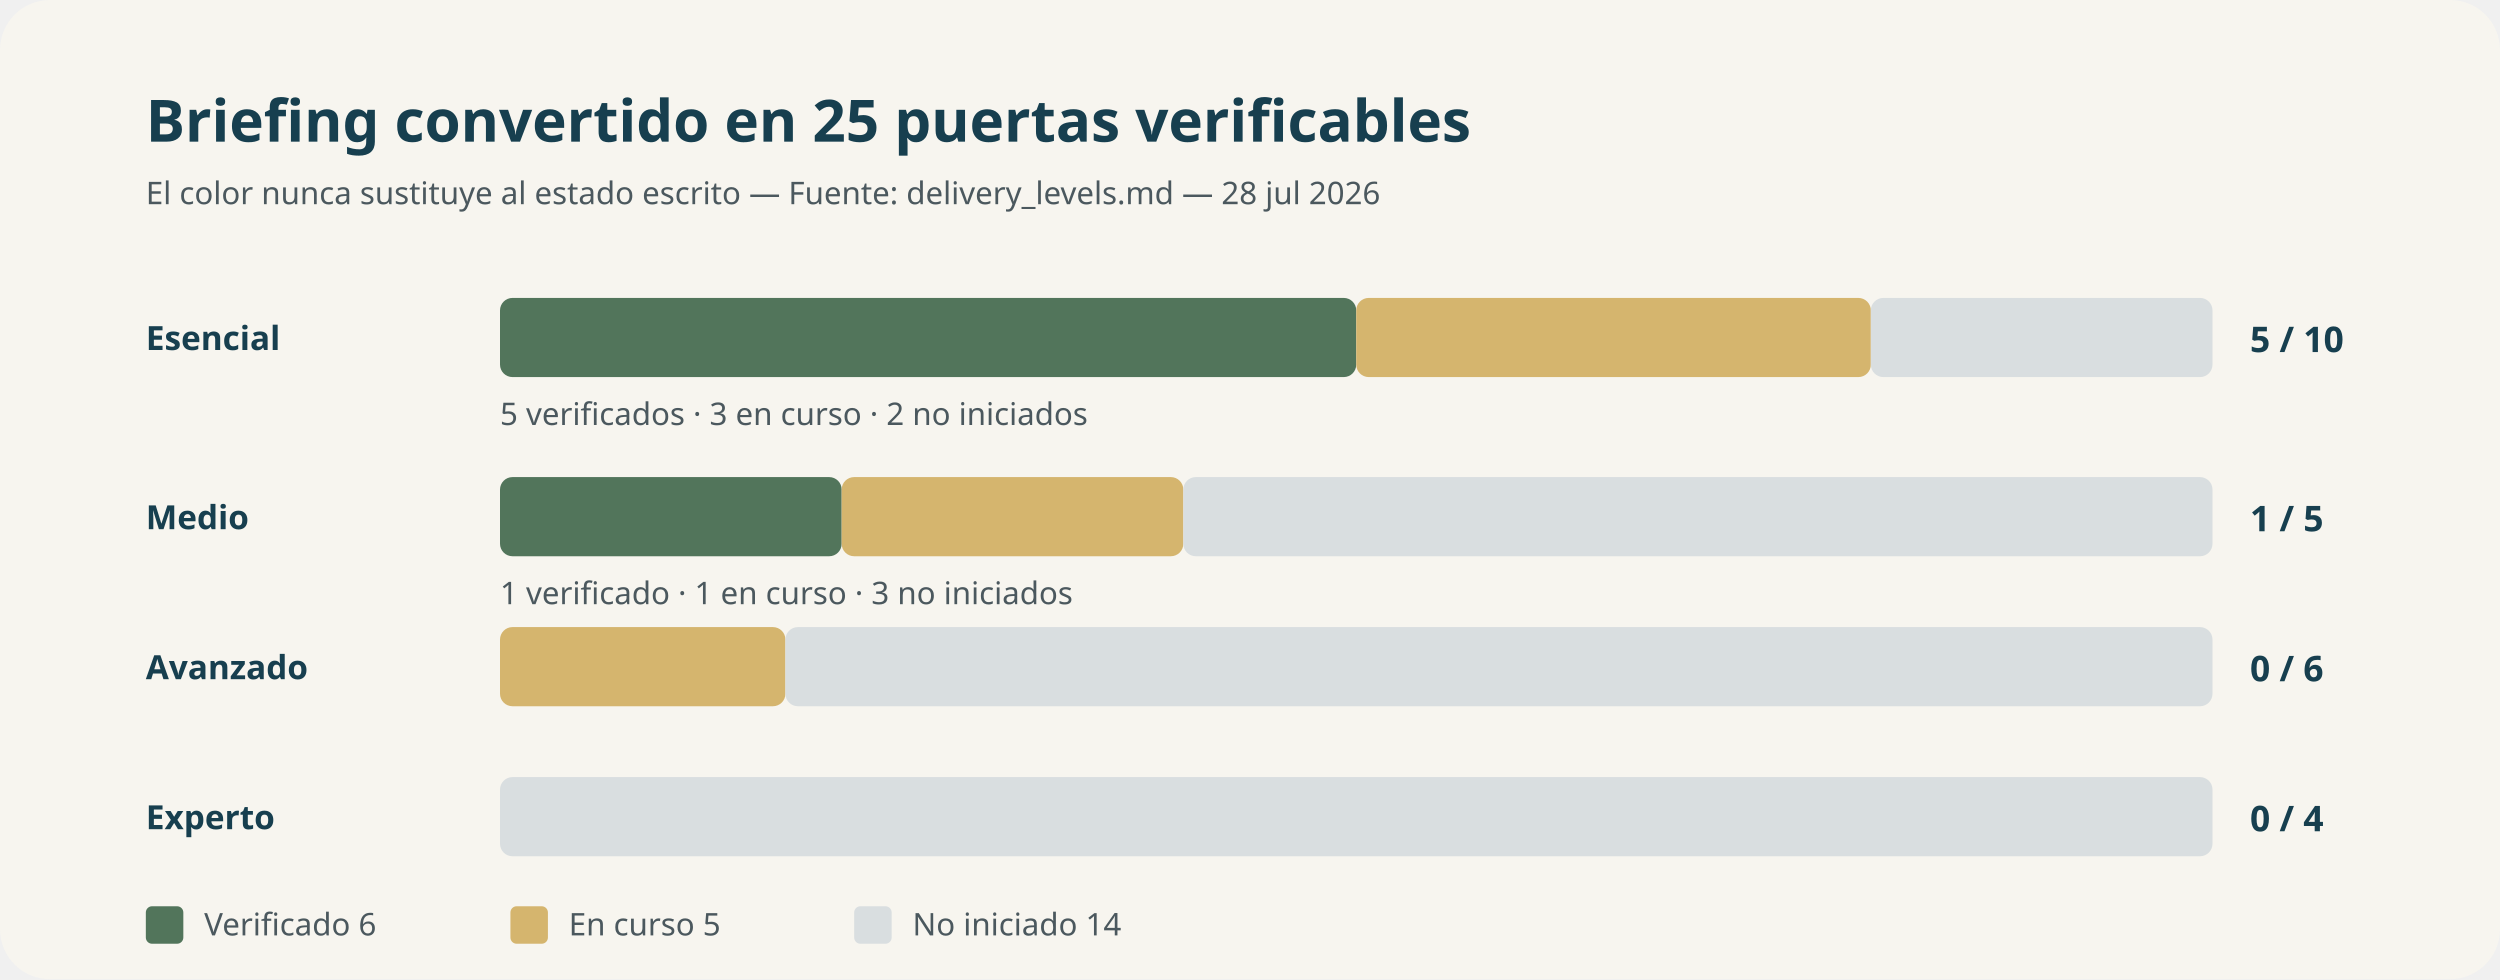
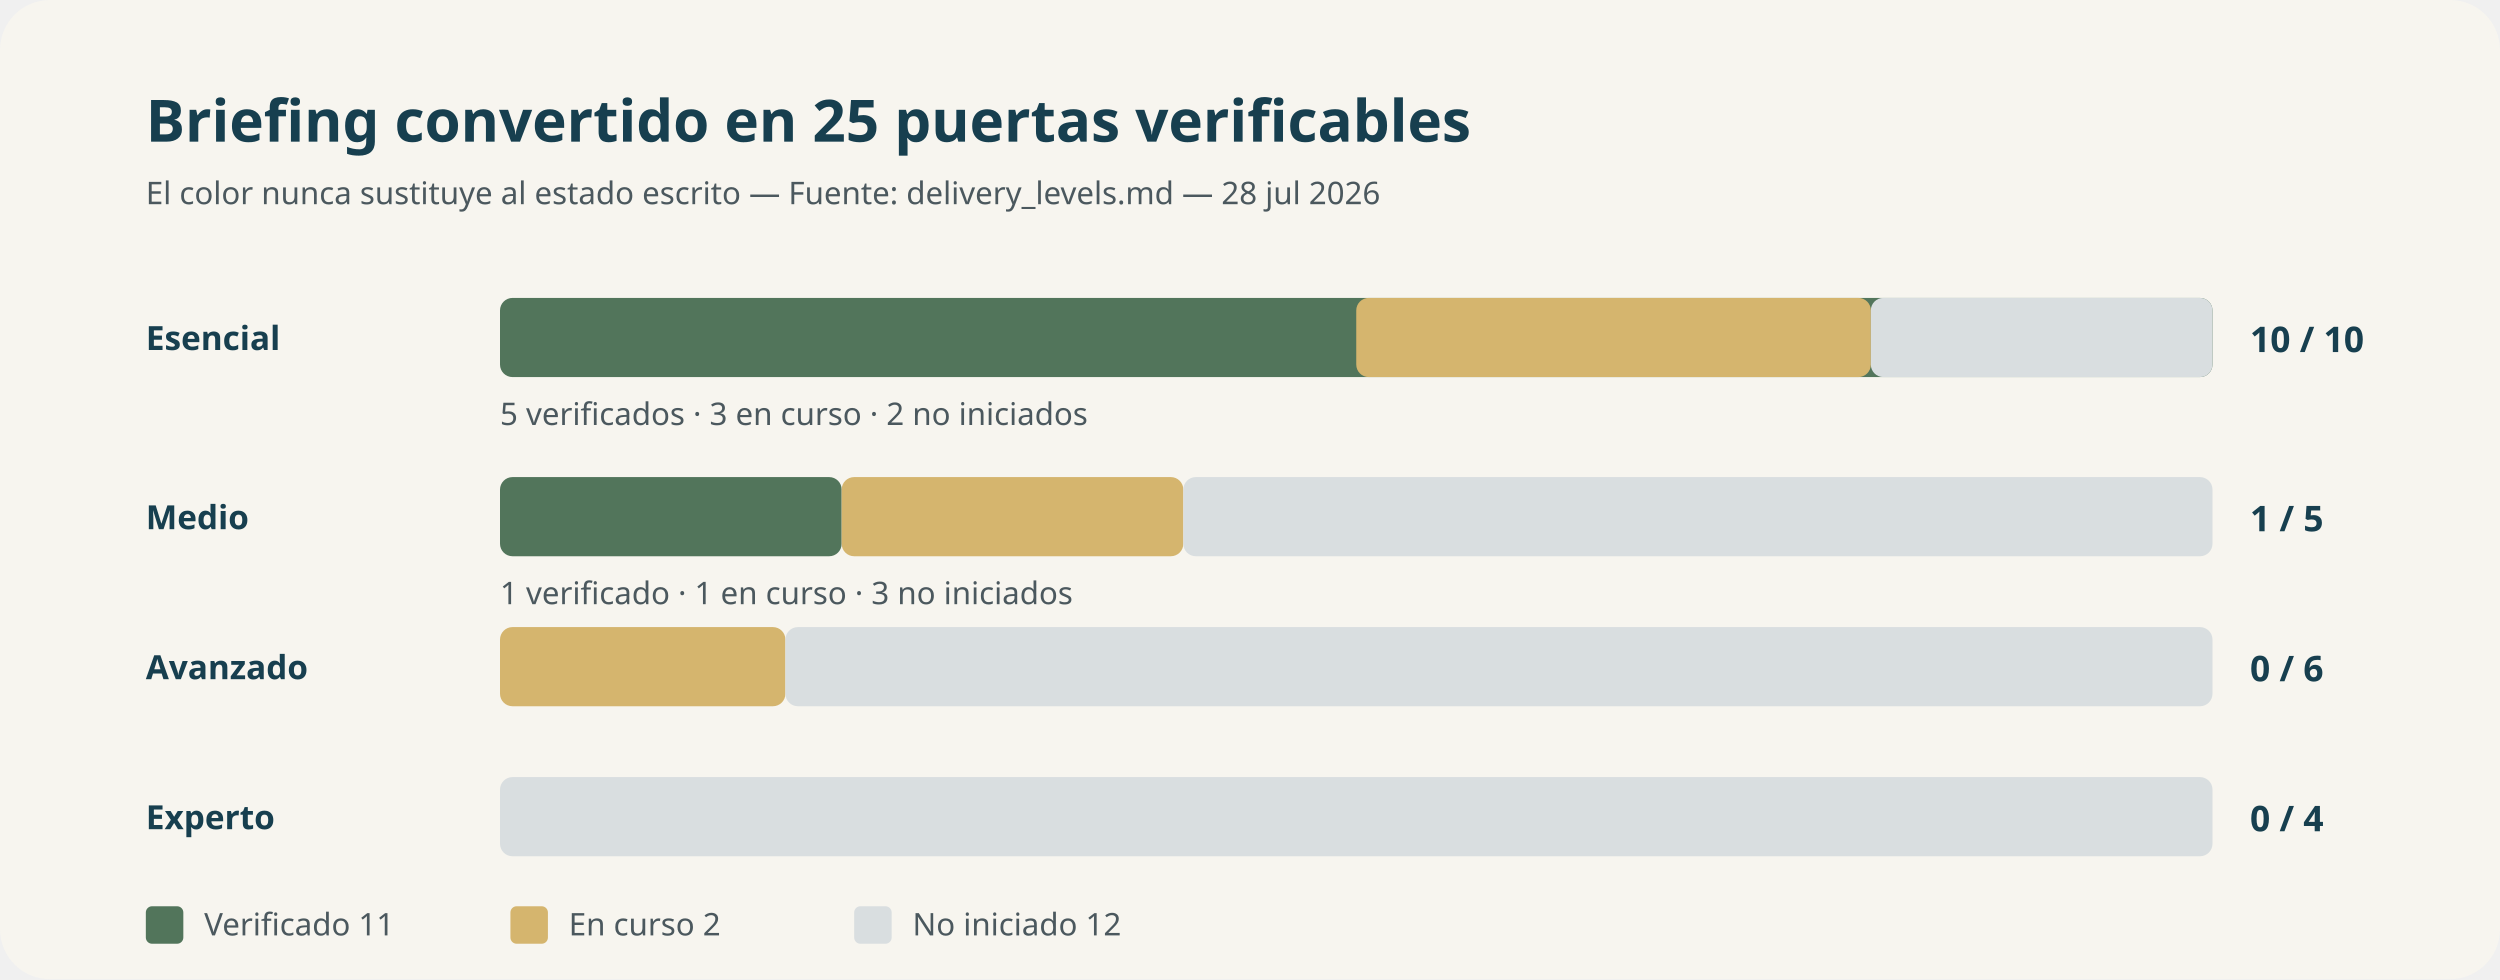
<svg xmlns="http://www.w3.org/2000/svg" width="1200" height="470" viewBox="0 0 1200 470" role="img" aria-labelledby="title desc">
  <defs>
    <style>
      .bg{fill:#f7f5ef}.title{font:700 28px system-ui,sans-serif;fill:#173f4f}.copy{font:400 15px system-ui,sans-serif;fill:#4b585e}
      .label{font:700 16px system-ui,sans-serif;fill:#173f4f}.count{font:700 17px system-ui,sans-serif;fill:#173f4f}
      .not{fill:#d9dee0}.doing{fill:#d5b56e}.done{fill:#52755b}.line{stroke:#fff;stroke-width:2}
    </style>
  </defs>
  <rect class="bg" width="1200" height="470" rx="24" />
  <text class="title" x="70" y="68">Briefing convertido en 25 puertas verificables</text>
  <text class="copy" x="70" y="98">El color nunca sustituye al estado escrito — Fuente: delivery_levels.md — 28 jul 2026</text>
  <text class="label" x="70" y="168">Esencial</text>
-   <rect class="done" x="240" y="143" width="411" height="38" rx="6" />
+   <rect class="done" x="240" y="143" width="822" height="38" rx="6" />
  <rect class="doing" x="651" y="143" width="247" height="38" rx="6" />
  <rect class="not" x="898" y="143" width="164" height="38" rx="6" />
-   <text class="count" x="1080" y="169">5 / 10</text>
+   <text class="count" x="1080" y="169">10 / 10</text>
  <text class="copy" x="240" y="204">5 verificados · 3 en curso · 2 no iniciados</text>
  <text class="label" x="70" y="254">Medio</text>
  <rect class="done" x="240" y="229" width="164" height="38" rx="6" />
  <rect class="doing" x="404" y="229" width="164" height="38" rx="6" />
  <rect class="not" x="568" y="229" width="494" height="38" rx="6" />
  <text class="count" x="1080" y="255">1 / 5</text>
  <text class="copy" x="240" y="290">1 verificado · 1 en curso · 3 no iniciados</text>
  <text class="label" x="70" y="326">Avanzado</text>
  <rect class="doing" x="240" y="301" width="137" height="38" rx="6" />
  <rect class="not" x="377" y="301" width="685" height="38" rx="6" />
  <text class="count" x="1080" y="327">0 / 6</text>
  <text class="label" x="70" y="398">Experto</text>
  <rect class="not" x="240" y="373" width="822" height="38" rx="6" />
  <text class="count" x="1080" y="399">0 / 4</text>
  <rect class="done" x="70" y="435" width="18" height="18" rx="3" />
-   <text class="copy" x="98" y="449">Verificado 6</text>
+   <text class="copy" x="98" y="449">Verificado 11</text>
  <rect class="doing" x="245" y="435" width="18" height="18" rx="3" />
-   <text class="copy" x="273" y="449">En curso 5</text>
+   <text class="copy" x="273" y="449">En curso 2</text>
  <rect class="not" x="410" y="435" width="18" height="18" rx="3" />
-   <text class="copy" x="438" y="449">No iniciado 14</text>
+   <text class="copy" x="438" y="449">No iniciado 12</text>
</svg>
